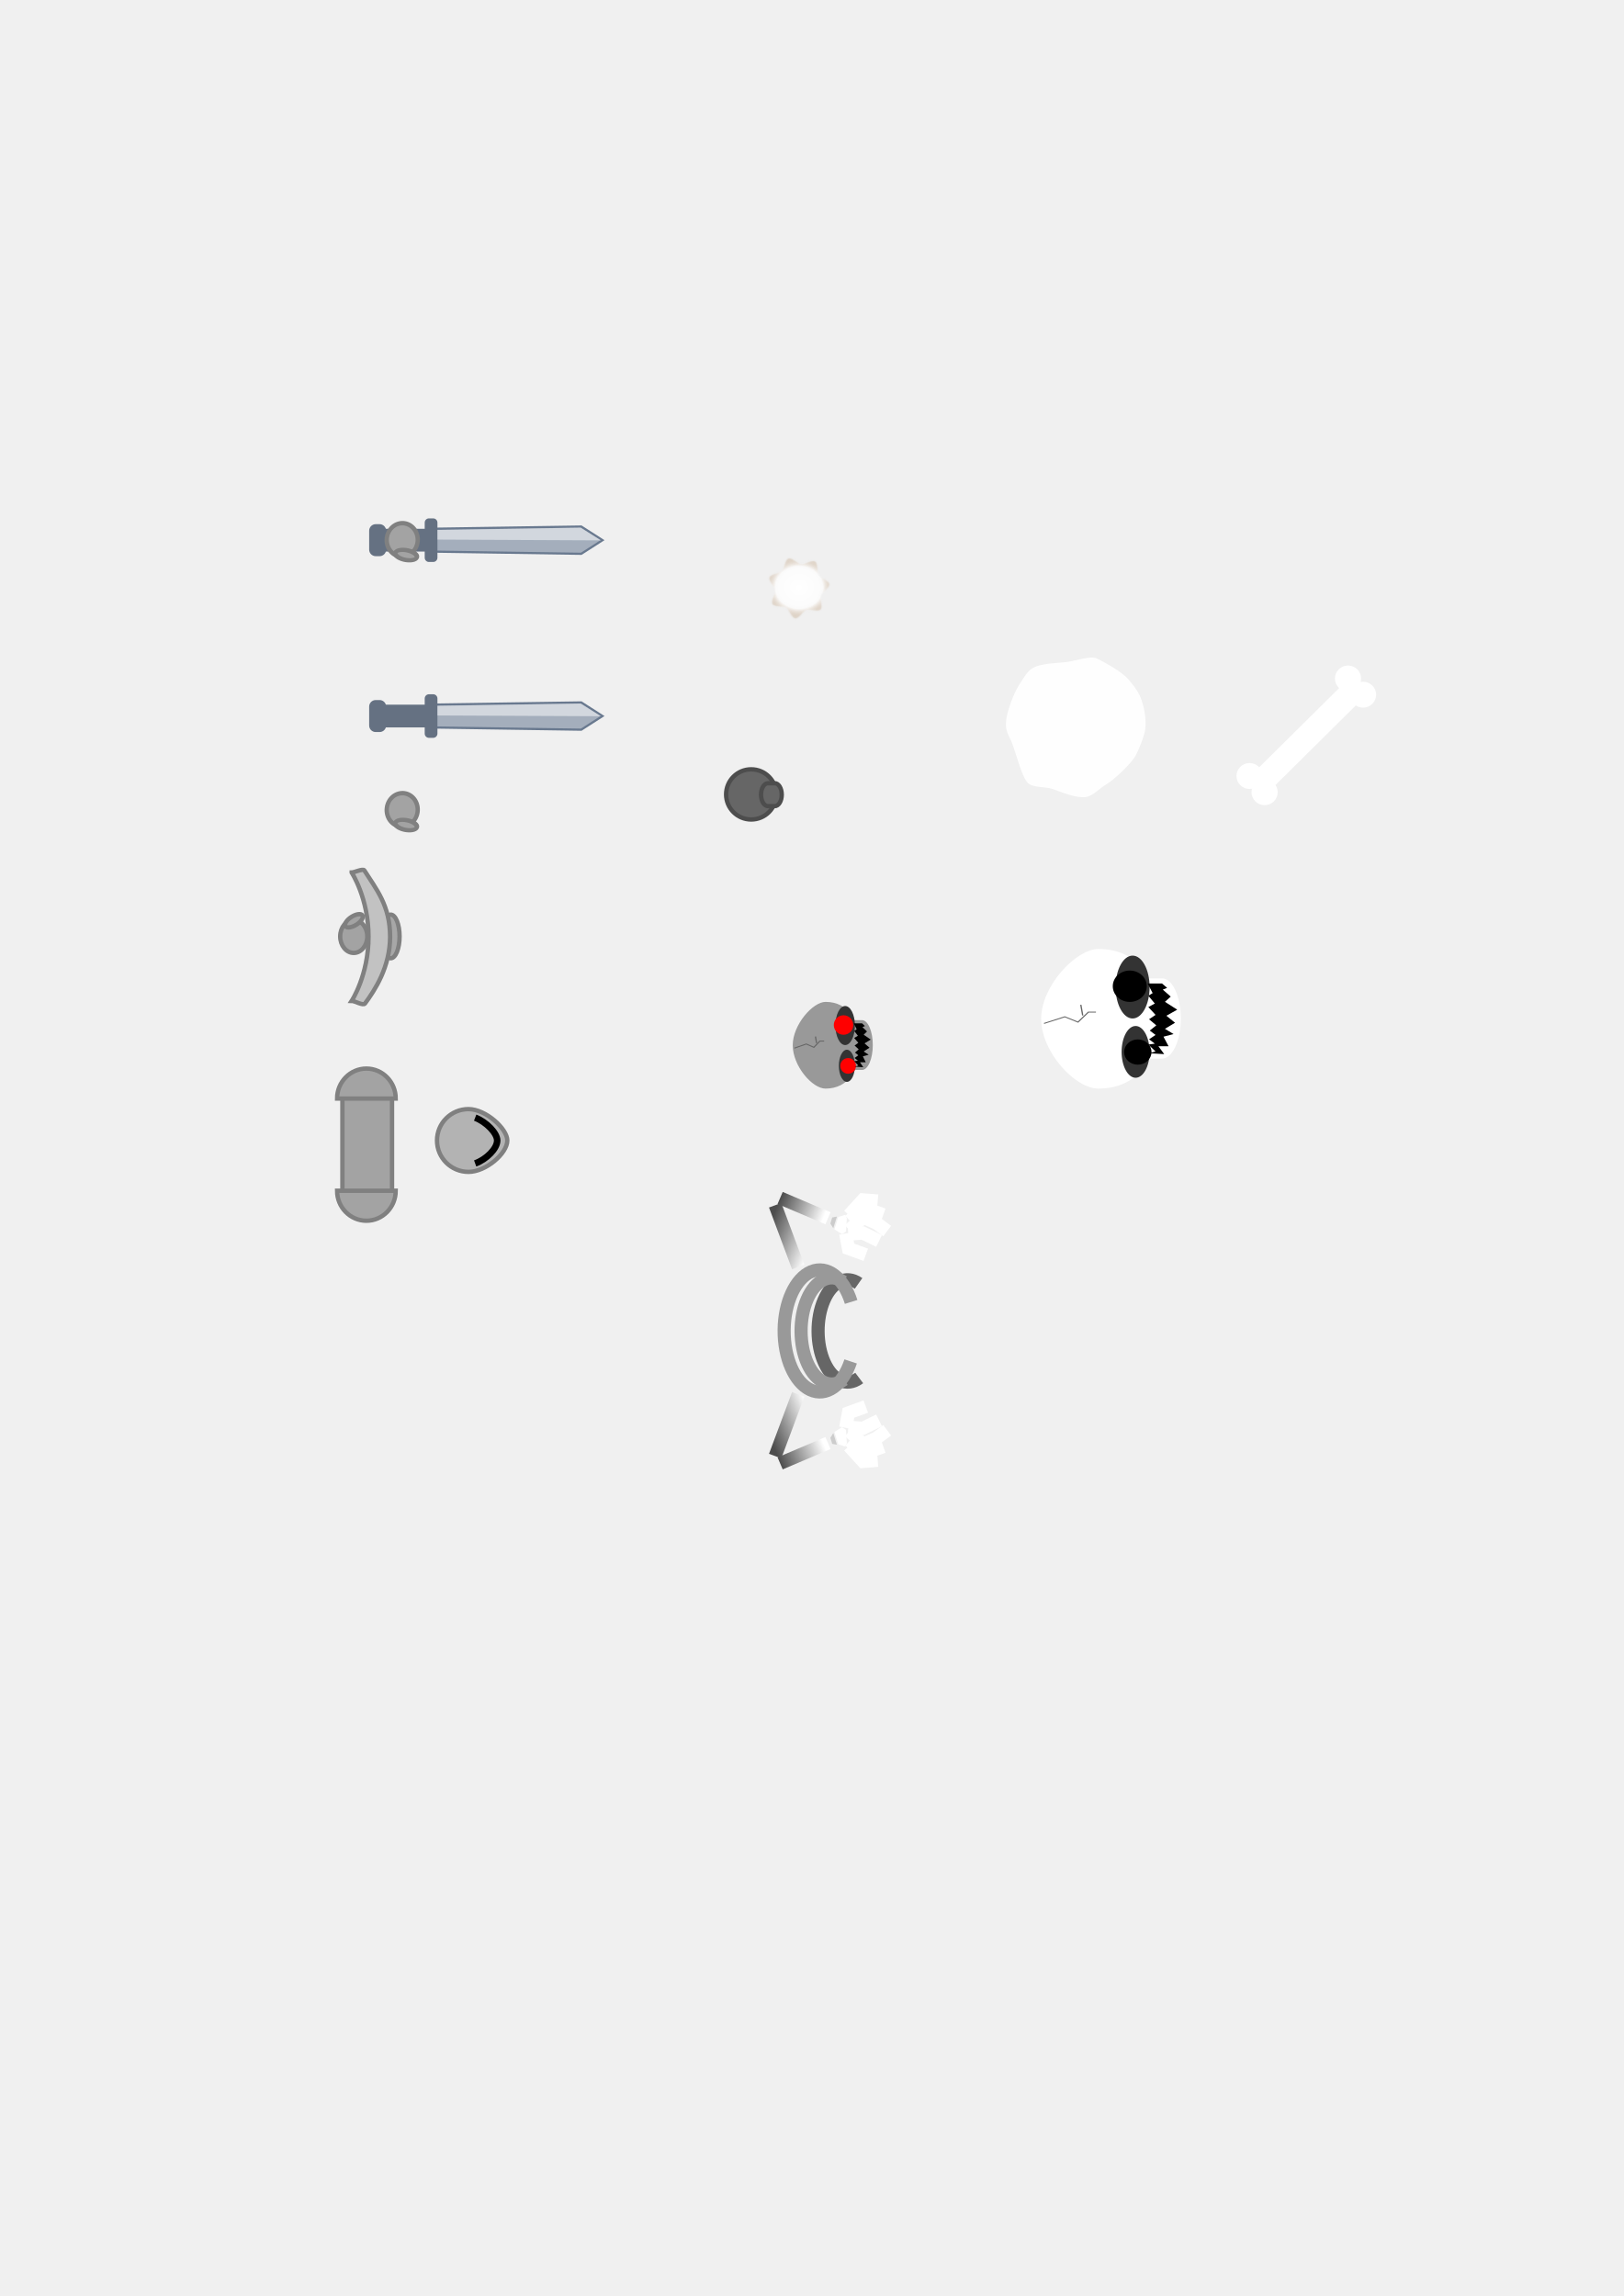
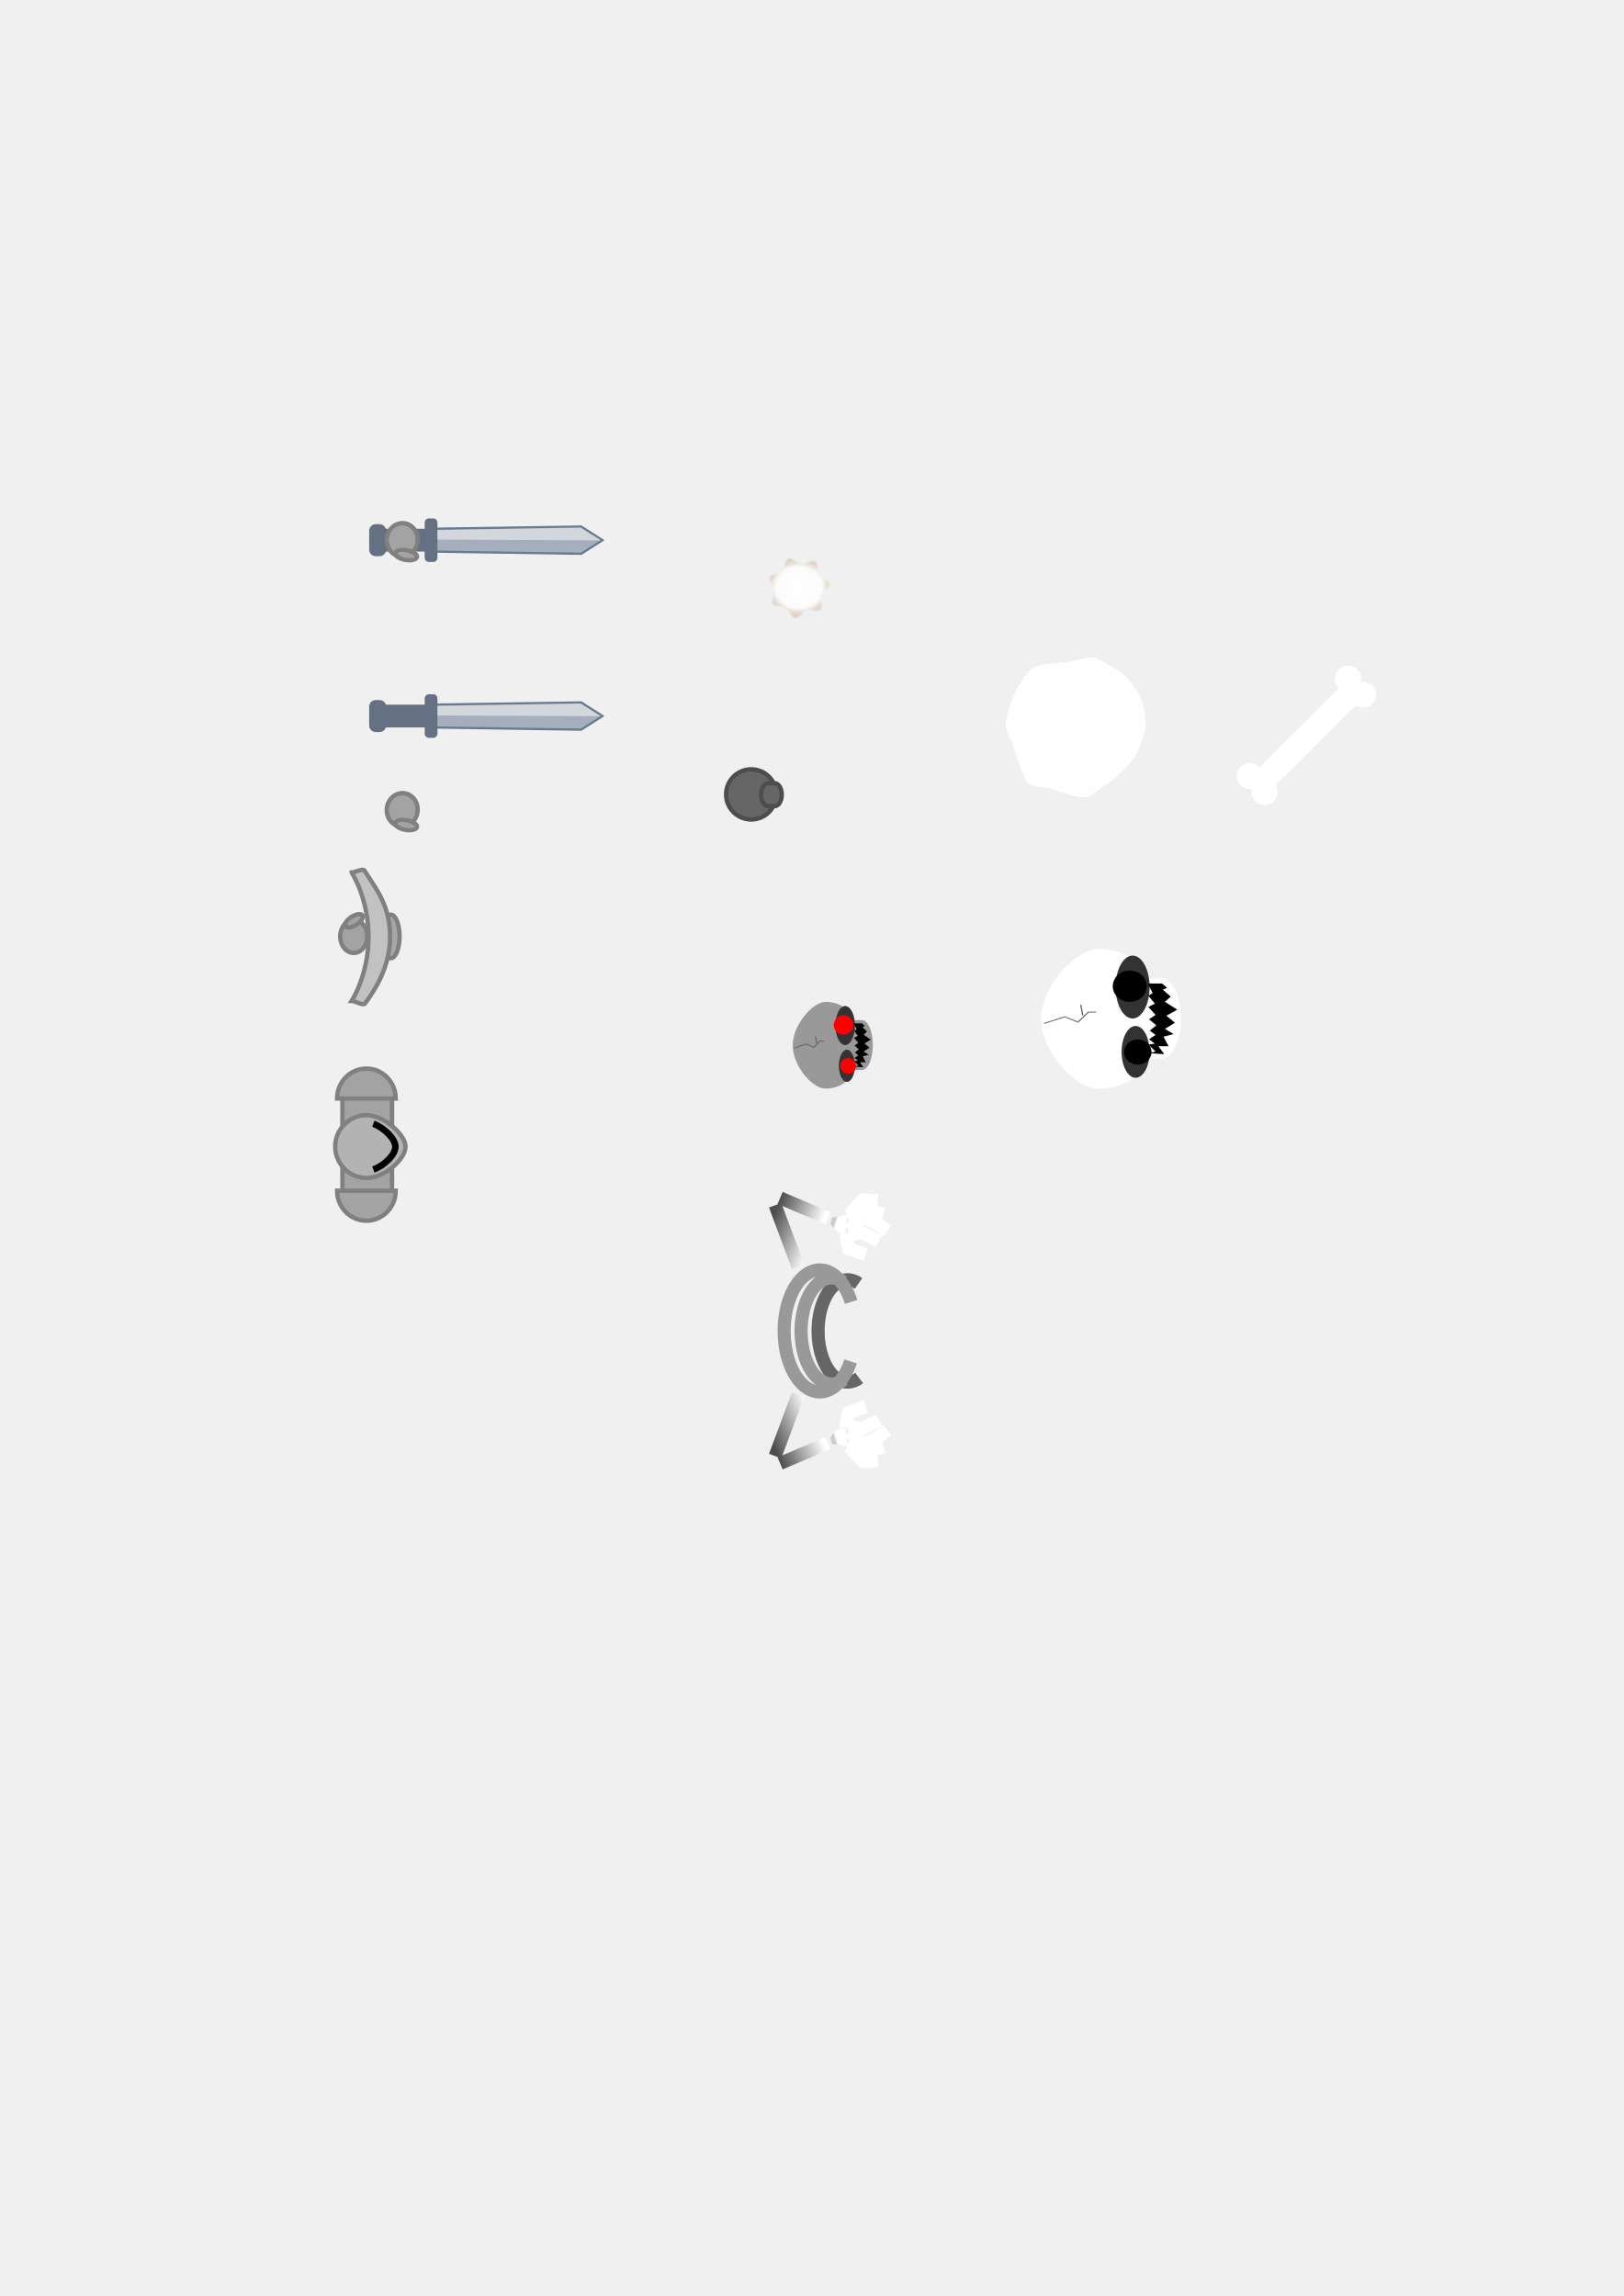
<svg xmlns="http://www.w3.org/2000/svg" xmlns:xlink="http://www.w3.org/1999/xlink" width="210mm" height="297mm" viewBox="0 0 744.094 1052.362" id="svg2" version="1.1">
  <defs id="defs4">
    <linearGradient id="linearGradient4553">
      <stop id="stop4555" offset="0" style="stop-color:#ffffff;stop-opacity:1" />
      <stop id="stop4557" offset="1" style="stop-color:#4d4d4d;stop-opacity:1" />
    </linearGradient>
    <linearGradient id="linearGradient4543">
      <stop style="stop-color:#ffffff;stop-opacity:1" offset="0" id="stop4545" />
      <stop style="stop-color:#4d4d4d;stop-opacity:1" offset="1" id="stop4547" />
    </linearGradient>
    <linearGradient id="linearGradient4383">
      <stop style="stop-color:#ffffff;stop-opacity:1" offset="0" id="stop4385" />
      <stop id="stop4393" offset="0.586" style="stop-color:#ffffff;stop-opacity:0.737" />
      <stop style="stop-color:#804200;stop-opacity:0" offset="1" id="stop4387" />
    </linearGradient>
    <filter style="color-interpolation-filters:sRGB" id="filter4379" x="-0.044" width="1.089" y="-0.044" height="1.089">
      <feGaussianBlur stdDeviation="0.508" id="feGaussianBlur4381" />
    </filter>
    <radialGradient xlink:href="#linearGradient4383" id="radialGradient4391" cx="366.275" cy="269.233" fx="366.275" fy="269.233" r="14.96" gradientUnits="userSpaceOnUse" gradientTransform="matrix(1.240771,0.00534199,-0.00476321,1.106341,-86.98799,-30.57873)" />
    <linearGradient xlink:href="#linearGradient4543" id="linearGradient4618" gradientUnits="userSpaceOnUse" x1="348.78" y1="541.301" x2="343.831" y2="529.103" />
    <linearGradient xlink:href="#linearGradient4553" id="linearGradient4620" gradientUnits="userSpaceOnUse" x1="348.78" y1="541.301" x2="343.831" y2="529.103" />
  </defs>
  <g id="layer1">
    <g id="g4202" transform="matrix(0,1,-1,0,556.5222,342.7722)">
      <rect y="376.862" x="155.25" height="22.75" width="52.25" id="rect4164" style="color:#000000;clip-rule:nonzero;display:inline;overflow:visible;visibility:visible;opacity:1;isolation:auto;mix-blend-mode:normal;color-interpolation:sRGB;color-interpolation-filters:linearRGB;solid-color:#000000;solid-opacity:1;fill:#a3a3a3;fill-opacity:1;fill-rule:evenodd;stroke:#808080;stroke-width:2;stroke-linecap:butt;stroke-linejoin:miter;stroke-miterlimit:4;stroke-dasharray:none;stroke-dashoffset:0;stroke-opacity:1;marker:none;color-rendering:auto;image-rendering:auto;shape-rendering:auto;text-rendering:auto;enable-background:accumulate" />
      <path d="m 203,375.175 a 13.75,13.438 0 0 1 13.75,13.438 13.75,13.438 0 0 1 -13.75,13.438 l 0,-13.438 z" id="path4146" style="color:#000000;clip-rule:nonzero;display:inline;overflow:visible;visibility:visible;opacity:1;isolation:auto;mix-blend-mode:normal;color-interpolation:sRGB;color-interpolation-filters:linearRGB;solid-color:#000000;solid-opacity:1;fill:#a3a3a3;fill-opacity:1;fill-rule:evenodd;stroke:#808080;stroke-width:2;stroke-linecap:butt;stroke-linejoin:miter;stroke-miterlimit:4;stroke-dasharray:none;stroke-dashoffset:0;stroke-opacity:1;marker:none;color-rendering:auto;image-rendering:auto;shape-rendering:auto;text-rendering:auto;enable-background:accumulate" />
      <path transform="scale(-1,1)" style="color:#000000;clip-rule:nonzero;display:inline;overflow:visible;visibility:visible;opacity:1;isolation:auto;mix-blend-mode:normal;color-interpolation:sRGB;color-interpolation-filters:linearRGB;solid-color:#000000;solid-opacity:1;fill:#a3a3a3;fill-opacity:1;fill-rule:evenodd;stroke:#808080;stroke-width:2;stroke-linecap:butt;stroke-linejoin:miter;stroke-miterlimit:4;stroke-dasharray:none;stroke-dashoffset:0;stroke-opacity:1;marker:none;color-rendering:auto;image-rendering:auto;shape-rendering:auto;text-rendering:auto;enable-background:accumulate" id="path4180" d="m -160.75,375.175 a 13.75,13.438 0 0 1 13.75,13.438 13.75,13.438 0 0 1 -13.75,13.438 l 0,-13.438 z" />
    </g>
    <g id="g4298" transform="matrix(0,1,-1,0,507.9783,302.9631)">
      <ellipse ry="4.062" rx="10" cy="328.925" cx="126.25" id="path4209" style="color:#000000;clip-rule:nonzero;display:inline;overflow:visible;visibility:visible;opacity:1;isolation:auto;mix-blend-mode:normal;color-interpolation:sRGB;color-interpolation-filters:linearRGB;solid-color:#000000;solid-opacity:1;fill:#a7a7a7;fill-opacity:1;fill-rule:evenodd;stroke:#808080;stroke-width:2;stroke-linecap:butt;stroke-linejoin:miter;stroke-miterlimit:4;stroke-dasharray:none;stroke-dashoffset:0;stroke-opacity:1;marker:none;color-rendering:auto;image-rendering:auto;shape-rendering:auto;text-rendering:auto;enable-background:accumulate" />
      <g transform="translate(-17,-12)" id="g4196">
        <path style="color:#000000;clip-rule:nonzero;display:inline;overflow:visible;visibility:visible;opacity:1;isolation:auto;mix-blend-mode:normal;color-interpolation:sRGB;color-interpolation-filters:linearRGB;solid-color:#000000;solid-opacity:1;fill:#c2c2c2;fill-opacity:1;fill-rule:evenodd;stroke:#808080;stroke-width:2;stroke-linecap:butt;stroke-linejoin:miter;stroke-miterlimit:4;stroke-dasharray:none;stroke-dashoffset:0;stroke-opacity:1;marker:none;color-rendering:auto;image-rendering:auto;shape-rendering:auto;text-rendering:auto;enable-background:accumulate" d="m 113.958,358.819 c 0,-1.13 -1.934,-5.208 -0.982,-5.806 8.585,-5.396 16.041,-11.806 30.4,-11.806 13.887,0 24.526,7.011 30.615,11.509 1.14,0.842 -1.197,4.691 -1.197,6.103 0,0 -11.726,-7.725 -29.417,-7.725 -17.691,0 -29.417,7.725 -29.417,7.725 z" id="path4185" />
        <g id="g4192" transform="matrix(0.8073204,0,0,0.8005689,28.29451,68.17913)">
          <ellipse ry="7.75" rx="9.375" cy="361.862" cx="142.375" id="path4188" style="color:#000000;clip-rule:nonzero;display:inline;overflow:visible;visibility:visible;opacity:1;isolation:auto;mix-blend-mode:normal;color-interpolation:sRGB;color-interpolation-filters:linearRGB;solid-color:#000000;solid-opacity:1;fill:#a3a3a3;fill-opacity:1;fill-rule:evenodd;stroke:#808080;stroke-width:2.488;stroke-linecap:butt;stroke-linejoin:miter;stroke-miterlimit:4;stroke-dasharray:none;stroke-dashoffset:0;stroke-opacity:1;marker:none;color-rendering:auto;image-rendering:auto;shape-rendering:auto;text-rendering:auto;enable-background:accumulate" />
          <ellipse transform="matrix(0.5284908,0.8489391,-0.8489391,0.5284908,0,0)" style="color:#000000;clip-rule:nonzero;display:inline;overflow:visible;visibility:visible;opacity:1;isolation:auto;mix-blend-mode:normal;color-interpolation:sRGB;color-interpolation-filters:linearRGB;solid-color:#000000;solid-opacity:1;fill:#a3a3a3;fill-opacity:1;fill-rule:evenodd;stroke:#808080;stroke-width:2.488;stroke-linecap:butt;stroke-linejoin:miter;stroke-miterlimit:4;stroke-dasharray:none;stroke-dashoffset:0;stroke-opacity:1;marker:none;color-rendering:auto;image-rendering:auto;shape-rendering:auto;text-rendering:auto;enable-background:accumulate" id="ellipse4190" cx="377.646" cy="77.841" rx="5.75" ry="2.625" />
        </g>
        <g id="g4192-7" transform="matrix(-0.796509,-0.1526035,-0.1305786,0.9153533,406.3111,62.36331)" />
      </g>
    </g>
    <g id="g4256" transform="translate(13.61181,-0.7071068)">
      <path id="rect4182" d="m 185.5,323.654 67.25,-1 9.75,6.25 -9.75,6.25 -67.25,-1 z" style="color:#000000;clip-rule:nonzero;display:inline;overflow:visible;visibility:visible;opacity:1;isolation:auto;mix-blend-mode:normal;color-interpolation:sRGB;color-interpolation-filters:linearRGB;solid-color:#000000;solid-opacity:1;fill:#a4aebc;fill-opacity:1;fill-rule:evenodd;stroke:#69798f;stroke-width:1px;stroke-linecap:butt;stroke-linejoin:miter;stroke-miterlimit:4;stroke-dasharray:none;stroke-dashoffset:0;stroke-opacity:1;color-rendering:auto;image-rendering:auto;shape-rendering:auto;text-rendering:auto;enable-background:accumulate" />
      <rect ry="1.945" rx="1.945" y="318.916" x="181.019" height="19.976" width="5.834" id="rect4250" style="color:#000000;clip-rule:nonzero;display:inline;overflow:visible;visibility:visible;opacity:1;isolation:auto;mix-blend-mode:normal;color-interpolation:sRGB;color-interpolation-filters:linearRGB;solid-color:#000000;solid-opacity:1;fill:#657182;fill-opacity:1;fill-rule:evenodd;stroke:none;stroke-width:1px;stroke-linecap:butt;stroke-linejoin:miter;stroke-miterlimit:4;stroke-dasharray:none;stroke-dashoffset:0;stroke-opacity:1;color-rendering:auto;image-rendering:auto;shape-rendering:auto;text-rendering:auto;enable-background:accumulate" />
      <rect y="323.689" x="162.281" height="10.43" width="22.451" id="rect4252" style="color:#000000;clip-rule:nonzero;display:inline;overflow:visible;visibility:visible;opacity:1;isolation:auto;mix-blend-mode:normal;color-interpolation:sRGB;color-interpolation-filters:linearRGB;solid-color:#000000;solid-opacity:1;fill:#657182;fill-opacity:1;fill-rule:evenodd;stroke:none;stroke-width:1px;stroke-linecap:butt;stroke-linejoin:miter;stroke-miterlimit:4;stroke-dasharray:none;stroke-dashoffset:0;stroke-opacity:1;color-rendering:auto;image-rendering:auto;shape-rendering:auto;text-rendering:auto;enable-background:accumulate" />
      <rect ry="3.005" rx="3.005" style="color:#000000;clip-rule:nonzero;display:inline;overflow:visible;visibility:visible;opacity:1;isolation:auto;mix-blend-mode:normal;color-interpolation:sRGB;color-interpolation-filters:linearRGB;solid-color:#000000;solid-opacity:1;fill:#657182;fill-opacity:1;fill-rule:evenodd;stroke:none;stroke-width:1px;stroke-linecap:butt;stroke-linejoin:miter;stroke-miterlimit:4;stroke-dasharray:none;stroke-dashoffset:0;stroke-opacity:1;color-rendering:auto;image-rendering:auto;shape-rendering:auto;text-rendering:auto;enable-background:accumulate" id="rect4254" width="7.778" height="14.672" x="155.563" y="321.567" />
      <path style="opacity:0.5;fill:#ffffff;fill-rule:evenodd;stroke:none;stroke-width:1px;stroke-linecap:butt;stroke-linejoin:miter;stroke-opacity:1" d="m 186.853,328.638 74.953,0.354 -9.369,-5.834 -65.584,1.061 z" id="path4262" />
    </g>
    <g id="g4307" transform="matrix(0.4115256,0.9113982,-0.9113982,0.4115256,418.1283,14.67301)">
      <ellipse ry="7.166" rx="7.603" cy="310.692" cx="-277.551" id="path4188-5" style="color:#000000;clip-rule:nonzero;display:inline;overflow:visible;visibility:visible;opacity:1;isolation:auto;mix-blend-mode:normal;color-interpolation:sRGB;color-interpolation-filters:linearRGB;solid-color:#000000;solid-opacity:1;fill:#a3a3a3;fill-opacity:1;fill-rule:evenodd;stroke:#808080;stroke-width:2.001;stroke-linecap:butt;stroke-linejoin:miter;stroke-miterlimit:4;stroke-dasharray:none;stroke-dashoffset:0;stroke-opacity:1;marker:none;color-rendering:auto;image-rendering:auto;shape-rendering:auto;text-rendering:auto;enable-background:accumulate" transform="matrix(-0.9821368,-0.188168,-0.1412241,0.9899777,0,0)" />
      <ellipse transform="matrix(-0.6069006,0.7947777,0.7035471,0.7106486,0,0)" style="color:#000000;clip-rule:nonzero;display:inline;overflow:visible;visibility:visible;opacity:1;isolation:auto;mix-blend-mode:normal;color-interpolation:sRGB;color-interpolation-filters:linearRGB;solid-color:#000000;solid-opacity:1;fill:#a3a3a3;fill-opacity:1;fill-rule:evenodd;stroke:#808080;stroke-width:2.01;stroke-linecap:butt;stroke-linejoin:miter;stroke-miterlimit:4;stroke-dasharray:none;stroke-dashoffset:0;stroke-opacity:1;marker:none;color-rendering:auto;image-rendering:auto;shape-rendering:auto;text-rendering:auto;enable-background:accumulate" id="ellipse4190-3" cx="87.273" cy="410.444" rx="5.038" ry="2.265" />
    </g>
    <g id="g4329" transform="matrix(0,1,-1,0,709.6122,18.61221)">
      <circle r="11.5" cy="365.362" cx="345.5" id="path4311" style="color:#000000;clip-rule:nonzero;display:inline;overflow:visible;visibility:visible;opacity:1;isolation:auto;mix-blend-mode:normal;color-interpolation:sRGB;color-interpolation-filters:linearRGB;solid-color:#000000;solid-opacity:1;fill:#666666;fill-opacity:1;fill-rule:evenodd;stroke:#4d4d4d;stroke-width:2;stroke-linecap:butt;stroke-linejoin:miter;stroke-miterlimit:4;stroke-dasharray:none;stroke-dashoffset:0;stroke-opacity:1;marker:none;color-rendering:auto;image-rendering:auto;shape-rendering:auto;text-rendering:auto;enable-background:accumulate" />
      <rect ry="3.195" rx="5.25" y="351.362" x="340.375" height="9.5" width="10.5" id="rect4313" style="color:#000000;clip-rule:nonzero;display:inline;overflow:visible;visibility:visible;opacity:1;isolation:auto;mix-blend-mode:normal;color-interpolation:sRGB;color-interpolation-filters:linearRGB;solid-color:#000000;solid-opacity:1;fill:#666666;fill-opacity:1;fill-rule:evenodd;stroke:#4d4d4d;stroke-width:2;stroke-linecap:butt;stroke-linejoin:miter;stroke-miterlimit:4;stroke-dasharray:none;stroke-dashoffset:0;stroke-opacity:1;marker:none;color-rendering:auto;image-rendering:auto;shape-rendering:auto;text-rendering:auto;enable-background:accumulate" />
    </g>
    <path style="color:#000000;clip-rule:nonzero;display:inline;overflow:visible;visibility:visible;opacity:1;isolation:auto;mix-blend-mode:normal;color-interpolation:sRGB;color-interpolation-filters:linearRGB;solid-color:#000000;solid-opacity:1;fill:url(#radialGradient4391);fill-opacity:1;fill-rule:evenodd;stroke:none;stroke-width:2;stroke-linecap:butt;stroke-linejoin:miter;stroke-miterlimit:4;stroke-dasharray:none;stroke-dashoffset:0;stroke-opacity:1;marker:none;color-rendering:auto;image-rendering:auto;shape-rendering:auto;text-rendering:auto;enable-background:accumulate;filter:url(#filter4379)" id="path4333" d="m 376,279.362 c -1.198,1.198 -4.828,-0.348 -6.427,0.212 -1.599,0.559 -3.473,4.031 -5.157,3.842 -1.683,-0.19 -2.738,-3.992 -4.172,-4.893 -1.434,-0.901 -5.317,-0.202 -6.219,-1.636 -0.901,-1.434 1.413,-4.629 1.224,-6.313 -0.19,-1.683 -3.157,-4.283 -2.598,-5.882 0.559,-1.599 4.501,-1.781 5.699,-2.979 1.198,-1.198 1.38,-5.139 2.979,-5.699 1.599,-0.559 4.199,2.408 5.882,2.598 1.683,0.19 4.878,-2.125 6.313,-1.224 1.434,0.901 0.735,4.784 1.636,6.219 0.901,1.434 4.703,2.489 4.893,4.173 0.19,1.683 -3.282,3.558 -3.842,5.157 -0.559,1.599 0.986,5.229 -0.212,6.427 z" />
    <g id="g4399">
      <use height="100%" width="100%" transform="translate(0,-80.61017)" id="use4397" xlink:href="#g4256" y="0" x="0" />
      <use height="100%" width="100%" transform="translate(0,-123.7437)" id="use4395" xlink:href="#g4307" y="0" x="0" />
    </g>
    <path style="color:#000000;clip-rule:nonzero;display:inline;overflow:visible;visibility:visible;opacity:0.93;isolation:auto;mix-blend-mode:normal;color-interpolation:sRGB;color-interpolation-filters:linearRGB;solid-color:#000000;solid-opacity:1;fill:#ffffff;fill-opacity:1;fill-rule:evenodd;stroke:none;stroke-width:2;stroke-linecap:butt;stroke-linejoin:miter;stroke-miterlimit:4;stroke-dasharray:none;stroke-dashoffset:0;stroke-opacity:1;marker:none;color-rendering:auto;image-rendering:auto;shape-rendering:auto;text-rendering:auto;enable-background:accumulate" id="path4403" d="m 861.894,595.345 c 3.977,1.948 9.622,5.134 12.823,8.017 2.13,1.919 5.543,6.375 6.683,9.192 1.713,4.232 2.678,9.83 2.166,14.189 -0.341,2.901 -2.749,8.932 -4.186,11.591 -2.159,3.996 -9.804,11.077 -13.657,13.32 -2.564,1.493 -5.735,5.007 -8.696,5.375 -4.449,0.553 -10.918,-2.161 -14.985,-3.63 -2.707,-0.978 -8.627,-0.499 -10.785,-2.499 -3.243,-3.004 -5.861,-15.591 -7.98,-19.631 -1.41,-2.688 -2.112,-4.552 -1.95,-7.554 0.244,-4.51 3.587,-13.251 6.021,-16.825 1.619,-2.379 3.174,-5.528 5.71,-7.118 3.811,-2.39 11.482,-2.291 15.854,-2.883 2.91,-0.394 10.336,-2.842 12.982,-1.545 z" transform="matrix(1.02565,0,0,1.030049,-381.3827,-311.4495)" />
-     <g transform="matrix(0,1,-1,0,601.7326,341.1947)" id="g4405">
+     <g transform="matrix(0,1,-1,0,555.0804,343.9799)" id="g4405">
      <path style="color:#000000;clip-rule:nonzero;display:inline;overflow:visible;visibility:visible;opacity:1;isolation:auto;mix-blend-mode:normal;color-interpolation:sRGB;color-interpolation-filters:linearRGB;solid-color:#000000;solid-opacity:1;fill:#b3b3b3;fill-opacity:1;fill-rule:evenodd;stroke:#808080;stroke-width:2;stroke-linecap:butt;stroke-linejoin:miter;stroke-miterlimit:4;stroke-dasharray:none;stroke-dashoffset:0;stroke-opacity:1;marker:none;color-rendering:auto;image-rendering:auto;shape-rendering:auto;text-rendering:auto;enable-background:accumulate" d="m 195.933,387.046 c 0,7.967 -6.442,14.425 -14.388,14.425 -7.947,0 -14.388,-6.458 -14.388,-14.425 0,-7.967 9.044,-17.801 14.388,-17.801 5.957,0 14.388,9.835 14.388,17.801 z" id="path4136" />
      <path style="color:#000000;clip-rule:nonzero;display:inline;overflow:visible;visibility:visible;opacity:1;isolation:auto;mix-blend-mode:normal;color-interpolation:sRGB;color-interpolation-filters:linearRGB;solid-color:#000000;solid-opacity:1;fill:#b3b3b3;fill-opacity:1;fill-rule:evenodd;stroke:#000000;stroke-width:3;stroke-linecap:butt;stroke-linejoin:miter;stroke-miterlimit:4;stroke-dasharray:none;stroke-dashoffset:0;stroke-opacity:1;marker:none;color-rendering:auto;image-rendering:auto;shape-rendering:auto;text-rendering:auto;enable-background:accumulate" d="m 192.063,383.977 c -1.87,-5.173 -6.785,-10.092 -10.519,-10.092 -3.35,0 -8.491,4.919 -10.469,10.092" id="path4139" />
    </g>
    <g id="g4590" transform="matrix(0,-1.646158,1.654085,0,-517.5048,1236.804)">
      <g id="g4559" style="stroke-width:3.636">
        <path style="fill:none;fill-rule:evenodd;stroke:#ffffff;stroke-width:3.636;stroke-linecap:butt;stroke-linejoin:miter;stroke-opacity:1" d="m 355.843,556.411 -2.203,-4.493 0.348,-4.014" id="path4515" />
        <path id="path4517" d="m 353.093,558.661 -2.188,-2.942 -1.641,-3.675 3.536,-3.889" style="fill:none;fill-rule:evenodd;stroke:#ffffff;stroke-width:3.636;stroke-linecap:butt;stroke-linejoin:miter;stroke-opacity:1" />
        <path style="fill:none;fill-rule:evenodd;stroke:#ffffff;stroke-width:3.636;stroke-linecap:butt;stroke-linejoin:miter;stroke-opacity:1" d="m 348.53,557.598 -1.891,-5.43 3.536,-3.889" id="path4519" />
        <path id="path4521" d="m 344.718,556.036 -0.328,-4.055 4.286,-3.889" style="fill:none;fill-rule:evenodd;stroke:#ffffff;stroke-width:3.636;stroke-linecap:butt;stroke-linejoin:miter;stroke-opacity:1" />
        <path id="path4523" d="m 359.693,552.73 -1.745,-4.791 -4.178,-0.776" style="fill:none;fill-rule:evenodd;stroke:#ffffff;stroke-width:3.636;stroke-linecap:butt;stroke-linejoin:miter;stroke-opacity:1" />
        <path style="fill:#ffffff;fill-opacity:1;fill-rule:evenodd;stroke:none;stroke-width:3.636;stroke-linecap:butt;stroke-linejoin:miter;stroke-opacity:1" d="m 348.562,547.05 0.625,-1.938 3.438,-1.062 1.312,2.062 -0.688,1.125 -3.75,0.25 z" id="path4525" />
        <path style="fill:#cccccc;fill-rule:evenodd;stroke:none;stroke-width:3.636;stroke-linecap:butt;stroke-linejoin:miter;stroke-opacity:1" d="m 349.062,544.737 0.25,-1.312 1.688,-0.5 1.312,0.812 z" id="path4527" />
        <path style="fill:none;fill-opacity:1;fill-rule:evenodd;stroke:url(#linearGradient4618);stroke-width:3.636;stroke-linecap:butt;stroke-linejoin:miter;stroke-opacity:1" d="m 349.538,542.26 -5.661,-13.256" id="path4529" />
        <path style="fill:none;fill-opacity:1;fill-rule:evenodd;stroke:url(#linearGradient4620);stroke-width:3.636;stroke-linecap:butt;stroke-linejoin:miter;stroke-opacity:1" d="m 345.901,527.624 17.196,6.39" id="path4531" />
      </g>
      <path d="m 367.647,550.913 a 14.265,8.167 0 0 1 4.278,-9.645 14.265,8.167 0 0 1 17.38,-0.118 14.265,8.167 0 0 1 4.678,9.584" id="path4586" style="color:#000000;clip-rule:nonzero;display:inline;overflow:visible;visibility:visible;opacity:1;isolation:auto;mix-blend-mode:normal;color-interpolation:sRGB;color-interpolation-filters:linearRGB;solid-color:#000000;solid-opacity:1;fill:none;fill-opacity:1;fill-rule:evenodd;stroke:#666666;stroke-width:3.636;stroke-linecap:butt;stroke-linejoin:miter;stroke-miterlimit:4;stroke-dasharray:none;stroke-dashoffset:0;stroke-opacity:1;marker:none;color-rendering:auto;image-rendering:auto;shape-rendering:auto;text-rendering:auto;enable-background:accumulate" />
      <path style="color:#000000;clip-rule:nonzero;display:inline;overflow:visible;visibility:visible;opacity:1;isolation:auto;mix-blend-mode:normal;color-interpolation:sRGB;color-interpolation-filters:linearRGB;solid-color:#000000;solid-opacity:1;fill:none;fill-opacity:1;fill-rule:evenodd;stroke:#999999;stroke-width:3.636;stroke-linecap:butt;stroke-linejoin:miter;stroke-miterlimit:4;stroke-dasharray:none;stroke-dashoffset:0;stroke-opacity:1;marker:none;color-rendering:auto;image-rendering:auto;shape-rendering:auto;text-rendering:auto;enable-background:accumulate" id="path4584" d="m 367.19,546.636 a 14.762,8.478 0 0 1 4.427,-10.012 14.762,8.478 0 0 1 17.986,-0.123 14.762,8.478 0 0 1 4.841,9.949" />
      <path d="m 372.259,548.542 a 17,9.875 0 0 1 -7.9,-11.174 17,9.875 0 0 1 16.627,-7.255 17,9.875 0 0 1 16.274,7.52 17,9.875 0 0 1 -8.43,11.043" id="path4582" style="color:#000000;clip-rule:nonzero;display:inline;overflow:visible;visibility:visible;opacity:1;isolation:auto;mix-blend-mode:normal;color-interpolation:sRGB;color-interpolation-filters:linearRGB;solid-color:#000000;solid-opacity:1;fill:none;fill-opacity:1;fill-rule:evenodd;stroke:#999999;stroke-width:3.636;stroke-linecap:butt;stroke-linejoin:miter;stroke-miterlimit:4;stroke-dasharray:none;stroke-dashoffset:0;stroke-opacity:1;marker:none;color-rendering:auto;image-rendering:auto;shape-rendering:auto;text-rendering:auto;enable-background:accumulate" />
      <use height="100%" width="100%" transform="matrix(-1,0,0,1,761.6526,0)" id="use4588" xlink:href="#g4559" y="0" x="0" style="stroke-width:3.636" />
    </g>
    <g id="g4570" transform="matrix(0,-1.403537,1.403859,0,-379.5464,1007.725)">
      <g transform="matrix(0.7642977,0,0,1,89.54167,1.625)" id="g4507">
        <path id="path4451" d="m -527.512,375.65 c 0,8.787 -6.579,18.527 -10.708,18.527 -7.503,0 -11.211,-8.295 -11.211,-18.527 0,-10.232 3.708,-18.527 11.211,-18.527 4.378,0 10.708,9.74 10.708,18.527 z" style="color:#000000;clip-rule:nonzero;display:inline;overflow:visible;visibility:visible;opacity:1;isolation:auto;mix-blend-mode:normal;color-interpolation:sRGB;color-interpolation-filters:linearRGB;solid-color:#000000;solid-opacity:1;fill:#999999;fill-opacity:1;fill-rule:evenodd;stroke:none;stroke-width:2;stroke-linecap:butt;stroke-linejoin:miter;stroke-miterlimit:4;stroke-dasharray:none;stroke-dashoffset:0;stroke-opacity:1;marker:none;color-rendering:auto;image-rendering:auto;shape-rendering:auto;text-rendering:auto;enable-background:accumulate" transform="matrix(0,-1,1,0,0,0)" />
        <path style="fill:none;fill-rule:evenodd;stroke:#666666;stroke-width:0.407;stroke-linecap:butt;stroke-linejoin:miter;stroke-opacity:1" d="m 374.413,528.043 1.768,3.889 -1.414,2.475 2.652,1.945 0,1.414" id="path4489" />
        <path style="color:#000000;clip-rule:nonzero;display:inline;overflow:visible;visibility:visible;opacity:1;isolation:auto;mix-blend-mode:normal;color-interpolation:sRGB;color-interpolation-filters:linearRGB;solid-color:#000000;solid-opacity:1;fill:none;fill-opacity:1;fill-rule:evenodd;stroke:#666666;stroke-width:0.407;stroke-linecap:butt;stroke-linejoin:miter;stroke-miterlimit:4;stroke-dasharray:none;stroke-dashoffset:0;stroke-opacity:1;color-rendering:auto;image-rendering:auto;shape-rendering:auto;text-rendering:auto;enable-background:accumulate" d="m 376.534,535.29 2.828,-0.354" id="path4491" />
      </g>
      <rect transform="matrix(0,-1,1,0,0,0)" ry="8.132" rx="3.513" y="368.579" x="-555.271" height="16.263" width="9.728" id="rect4457" style="color:#000000;clip-rule:nonzero;display:inline;overflow:visible;visibility:visible;opacity:1;isolation:auto;mix-blend-mode:normal;color-interpolation:sRGB;color-interpolation-filters:linearRGB;solid-color:#000000;solid-opacity:1;fill:#999999;fill-opacity:1;fill-rule:evenodd;stroke:none;stroke-width:2;stroke-linecap:butt;stroke-linejoin:miter;stroke-miterlimit:4;stroke-dasharray:none;stroke-dashoffset:0;stroke-opacity:1;marker:none;color-rendering:auto;image-rendering:auto;shape-rendering:auto;text-rendering:auto;enable-background:accumulate" />
      <ellipse transform="matrix(0,-1,1,0,0,0)" style="color:#000000;clip-rule:nonzero;display:inline;overflow:visible;visibility:visible;opacity:1;isolation:auto;mix-blend-mode:normal;color-interpolation:sRGB;color-interpolation-filters:linearRGB;solid-color:#000000;solid-opacity:1;fill:#333333;fill-opacity:1;fill-rule:evenodd;stroke:none;stroke-width:2;stroke-linecap:butt;stroke-linejoin:miter;stroke-miterlimit:4;stroke-dasharray:none;stroke-dashoffset:0;stroke-opacity:1;marker:none;color-rendering:auto;image-rendering:auto;shape-rendering:auto;text-rendering:auto;enable-background:accumulate" id="ellipse4453" cx="-546.812" cy="369.94" rx="2.62" ry="5.25" />
      <ellipse transform="matrix(0,-1,1,0,0,0)" ry="6.375" rx="3.182" cy="383.086" cx="-546.251" id="ellipse4455" style="color:#000000;clip-rule:nonzero;display:inline;overflow:visible;visibility:visible;opacity:1;isolation:auto;mix-blend-mode:normal;color-interpolation:sRGB;color-interpolation-filters:linearRGB;solid-color:#000000;solid-opacity:1;fill:#333333;fill-opacity:1;fill-rule:evenodd;stroke:none;stroke-width:2;stroke-linecap:butt;stroke-linejoin:miter;stroke-miterlimit:4;stroke-dasharray:none;stroke-dashoffset:0;stroke-opacity:1;marker:none;color-rendering:auto;image-rendering:auto;shape-rendering:auto;text-rendering:auto;enable-background:accumulate" />
      <circle r="2.563" cy="547.223" cx="369.905" id="path4483" style="color:#000000;clip-rule:nonzero;display:inline;overflow:visible;visibility:visible;opacity:1;isolation:auto;mix-blend-mode:normal;color-interpolation:sRGB;color-interpolation-filters:linearRGB;solid-color:#000000;solid-opacity:1;fill:#ff0000;fill-opacity:1;fill-rule:evenodd;stroke:none;stroke-width:2;stroke-linecap:butt;stroke-linejoin:miter;stroke-miterlimit:4;stroke-dasharray:none;stroke-dashoffset:0;stroke-opacity:1;marker:none;color-rendering:auto;image-rendering:auto;shape-rendering:auto;text-rendering:auto;enable-background:accumulate" />
      <circle r="3.182" style="color:#000000;clip-rule:nonzero;display:inline;overflow:visible;visibility:visible;opacity:1;isolation:auto;mix-blend-mode:normal;color-interpolation:sRGB;color-interpolation-filters:linearRGB;solid-color:#000000;solid-opacity:1;fill:#ff0000;fill-opacity:1;fill-rule:evenodd;stroke:none;stroke-width:2;stroke-linecap:butt;stroke-linejoin:miter;stroke-miterlimit:4;stroke-dasharray:none;stroke-dashoffset:0;stroke-opacity:1;marker:none;color-rendering:auto;image-rendering:auto;shape-rendering:auto;text-rendering:auto;enable-background:accumulate" id="circle4485" cx="383.252" cy="545.72" />
      <path id="path4487" d="m 369.662,549.327 -0.177,2.837 1.591,-1.081 0,1.892 1.945,-0.946 0.53,1.892 1.061,-1.621 1.237,1.892 1.414,-1.621 1.237,2.027 1.591,-2.297 1.061,1.081 1.414,-1.486 0.354,0.811 0.884,-0.946 0,-2.702 -1.945,0.946 -0.53,-0.811 -1.591,1.216 -0.707,-1.216 -1.591,1.351 -0.884,-1.216 -1.237,1.351 -1.061,-1.216 -0.884,1.081 -0.884,-1.216 -0.884,1.081 -0.177,-1.216 -1.414,1.351 z" style="fill:#000000;fill-rule:evenodd;stroke:none;stroke-width:1px;stroke-linecap:butt;stroke-linejoin:miter;stroke-opacity:1" />
    </g>
    <g id="g4632" transform="matrix(0.3730738,-0.3696105,0.3730738,0.3696105,172.2157,342.2181)">
      <rect ry="8.132" rx="3.513" y="555.362" x="514" height="21" width="126" id="rect4622" style="color:#000000;clip-rule:nonzero;display:inline;overflow:visible;visibility:visible;opacity:1;isolation:auto;mix-blend-mode:normal;color-interpolation:sRGB;color-interpolation-filters:linearRGB;solid-color:#000000;solid-opacity:1;fill:#ffffff;fill-opacity:1;fill-rule:evenodd;stroke:none;stroke-width:1px;stroke-linecap:butt;stroke-linejoin:miter;stroke-miterlimit:4;stroke-dasharray:none;stroke-dashoffset:0;stroke-opacity:1;color-rendering:auto;image-rendering:auto;shape-rendering:auto;text-rendering:auto;enable-background:accumulate" />
      <circle r="11.366" cy="554.86" cx="639.362" id="path4624" style="color:#000000;clip-rule:nonzero;display:inline;overflow:visible;visibility:visible;opacity:1;isolation:auto;mix-blend-mode:normal;color-interpolation:sRGB;color-interpolation-filters:linearRGB;solid-color:#000000;solid-opacity:1;fill:#ffffff;fill-opacity:1;fill-rule:evenodd;stroke:none;stroke-width:6;stroke-linecap:butt;stroke-linejoin:miter;stroke-miterlimit:4;stroke-dasharray:none;stroke-dashoffset:0;stroke-opacity:1;marker:none;color-rendering:auto;image-rendering:auto;shape-rendering:auto;text-rendering:auto;enable-background:accumulate" />
      <circle style="color:#000000;clip-rule:nonzero;display:inline;overflow:visible;visibility:visible;opacity:1;isolation:auto;mix-blend-mode:normal;color-interpolation:sRGB;color-interpolation-filters:linearRGB;solid-color:#000000;solid-opacity:1;fill:#ffffff;fill-opacity:1;fill-rule:evenodd;stroke:none;stroke-width:6;stroke-linecap:butt;stroke-linejoin:miter;stroke-miterlimit:4;stroke-dasharray:none;stroke-dashoffset:0;stroke-opacity:1;marker:none;color-rendering:auto;image-rendering:auto;shape-rendering:auto;text-rendering:auto;enable-background:accumulate" id="circle4626" cx="638.558" cy="574.149" r="11.366" />
      <circle style="color:#000000;clip-rule:nonzero;display:inline;overflow:visible;visibility:visible;opacity:1;isolation:auto;mix-blend-mode:normal;color-interpolation:sRGB;color-interpolation-filters:linearRGB;solid-color:#000000;solid-opacity:1;fill:#ffffff;fill-opacity:1;fill-rule:evenodd;stroke:none;stroke-width:6;stroke-linecap:butt;stroke-linejoin:miter;stroke-miterlimit:4;stroke-dasharray:none;stroke-dashoffset:0;stroke-opacity:1;marker:none;color-rendering:auto;image-rendering:auto;shape-rendering:auto;text-rendering:auto;enable-background:accumulate" id="circle4628" cx="518.447" cy="554.86" r="11.366" />
      <circle r="11.366" cy="574.149" cx="517.643" id="circle4630" style="color:#000000;clip-rule:nonzero;display:inline;overflow:visible;visibility:visible;opacity:1;isolation:auto;mix-blend-mode:normal;color-interpolation:sRGB;color-interpolation-filters:linearRGB;solid-color:#000000;solid-opacity:1;fill:#ffffff;fill-opacity:1;fill-rule:evenodd;stroke:none;stroke-width:6;stroke-linecap:butt;stroke-linejoin:miter;stroke-miterlimit:4;stroke-dasharray:none;stroke-dashoffset:0;stroke-opacity:1;marker:none;color-rendering:auto;image-rendering:auto;shape-rendering:auto;text-rendering:auto;enable-background:accumulate" />
    </g>
    <g transform="matrix(0,-2.259903,2.4489,0,-818.6721,1318.149)" id="g4651">
      <g id="g4653" transform="matrix(0.7642977,0,0,1,89.54167,1.625)">
        <path transform="matrix(0,-1,1,0,0,0)" style="color:#000000;clip-rule:nonzero;display:inline;overflow:visible;visibility:visible;opacity:1;isolation:auto;mix-blend-mode:normal;color-interpolation:sRGB;color-interpolation-filters:linearRGB;solid-color:#000000;solid-opacity:1;fill:#ffffff;fill-opacity:1;fill-rule:evenodd;stroke:none;stroke-width:2;stroke-linecap:butt;stroke-linejoin:miter;stroke-miterlimit:4;stroke-dasharray:none;stroke-dashoffset:0;stroke-opacity:1;marker:none;color-rendering:auto;image-rendering:auto;shape-rendering:auto;text-rendering:auto;enable-background:accumulate" d="m -527.512,375.65 c 0,8.787 -6.579,18.527 -10.708,18.527 -7.503,0 -11.211,-8.295 -11.211,-18.527 0,-10.232 3.708,-18.527 11.211,-18.527 4.378,0 10.708,9.74 10.708,18.527 z" id="path4655" />
        <path id="path4657" d="m 374.413,528.043 1.768,3.889 -1.414,2.475 2.652,1.945 0,1.414" style="fill:none;fill-rule:evenodd;stroke:#666666;stroke-width:0.243;stroke-linecap:butt;stroke-linejoin:miter;stroke-opacity:1" />
        <path id="path4659" d="m 376.534,535.29 2.828,-0.354" style="color:#000000;clip-rule:nonzero;display:inline;overflow:visible;visibility:visible;opacity:1;isolation:auto;mix-blend-mode:normal;color-interpolation:sRGB;color-interpolation-filters:linearRGB;solid-color:#000000;solid-opacity:1;fill:none;fill-opacity:1;fill-rule:evenodd;stroke:#666666;stroke-width:0.243;stroke-linecap:butt;stroke-linejoin:miter;stroke-miterlimit:4;stroke-dasharray:none;stroke-dashoffset:0;stroke-opacity:1;color-rendering:auto;image-rendering:auto;shape-rendering:auto;text-rendering:auto;enable-background:accumulate" />
      </g>
      <rect style="color:#000000;clip-rule:nonzero;display:inline;overflow:visible;visibility:visible;opacity:1;isolation:auto;mix-blend-mode:normal;color-interpolation:sRGB;color-interpolation-filters:linearRGB;solid-color:#000000;solid-opacity:1;fill:#ffffff;fill-opacity:1;fill-rule:evenodd;stroke:none;stroke-width:2;stroke-linecap:butt;stroke-linejoin:miter;stroke-miterlimit:4;stroke-dasharray:none;stroke-dashoffset:0;stroke-opacity:1;marker:none;color-rendering:auto;image-rendering:auto;shape-rendering:auto;text-rendering:auto;enable-background:accumulate" id="rect4661" width="9.728" height="16.263" x="-555.271" y="368.579" rx="3.513" ry="8.132" transform="matrix(0,-1,1,0,0,0)" />
      <ellipse ry="5.25" rx="2.62" cy="369.94" cx="-546.812" id="ellipse4663" style="color:#000000;clip-rule:nonzero;display:inline;overflow:visible;visibility:visible;opacity:1;isolation:auto;mix-blend-mode:normal;color-interpolation:sRGB;color-interpolation-filters:linearRGB;solid-color:#000000;solid-opacity:1;fill:#333333;fill-opacity:1;fill-rule:evenodd;stroke:none;stroke-width:2;stroke-linecap:butt;stroke-linejoin:miter;stroke-miterlimit:4;stroke-dasharray:none;stroke-dashoffset:0;stroke-opacity:1;marker:none;color-rendering:auto;image-rendering:auto;shape-rendering:auto;text-rendering:auto;enable-background:accumulate" transform="matrix(0,-1,1,0,0,0)" />
      <ellipse style="color:#000000;clip-rule:nonzero;display:inline;overflow:visible;visibility:visible;opacity:1;isolation:auto;mix-blend-mode:normal;color-interpolation:sRGB;color-interpolation-filters:linearRGB;solid-color:#000000;solid-opacity:1;fill:#333333;fill-opacity:1;fill-rule:evenodd;stroke:none;stroke-width:2;stroke-linecap:butt;stroke-linejoin:miter;stroke-miterlimit:4;stroke-dasharray:none;stroke-dashoffset:0;stroke-opacity:1;marker:none;color-rendering:auto;image-rendering:auto;shape-rendering:auto;text-rendering:auto;enable-background:accumulate" id="ellipse4665" cx="-546.251" cy="383.086" rx="3.182" ry="6.375" transform="matrix(0,-1,1,0,0,0)" />
      <circle style="color:#000000;clip-rule:nonzero;display:inline;overflow:visible;visibility:visible;opacity:1;isolation:auto;mix-blend-mode:normal;color-interpolation:sRGB;color-interpolation-filters:linearRGB;solid-color:#000000;solid-opacity:1;fill:#000000;fill-opacity:1;fill-rule:evenodd;stroke:none;stroke-width:2;stroke-linecap:butt;stroke-linejoin:miter;stroke-miterlimit:4;stroke-dasharray:none;stroke-dashoffset:0;stroke-opacity:1;marker:none;color-rendering:auto;image-rendering:auto;shape-rendering:auto;text-rendering:auto;enable-background:accumulate" id="circle4667" cx="369.905" cy="547.223" r="2.563" />
      <circle cy="545.72" cx="383.252" id="circle4669" style="color:#000000;clip-rule:nonzero;display:inline;overflow:visible;visibility:visible;opacity:1;isolation:auto;mix-blend-mode:normal;color-interpolation:sRGB;color-interpolation-filters:linearRGB;solid-color:#000000;solid-opacity:1;fill:#000000;fill-opacity:1;fill-rule:evenodd;stroke:none;stroke-width:2;stroke-linecap:butt;stroke-linejoin:miter;stroke-miterlimit:4;stroke-dasharray:none;stroke-dashoffset:0;stroke-opacity:1;marker:none;color-rendering:auto;image-rendering:auto;shape-rendering:auto;text-rendering:auto;enable-background:accumulate" r="3.182" />
      <path style="fill:#000000;fill-rule:evenodd;stroke:none;stroke-width:1px;stroke-linecap:butt;stroke-linejoin:miter;stroke-opacity:1;fill-opacity:1" d="m 369.662,549.327 -0.177,2.837 1.591,-1.081 0,1.892 1.945,-0.946 0.53,1.892 1.061,-1.621 1.237,1.892 1.414,-1.621 1.237,2.027 1.591,-2.297 1.061,1.081 1.414,-1.486 0.354,0.811 0.884,-0.946 0,-2.702 -1.945,0.946 -0.53,-0.811 -1.591,1.216 -0.707,-1.216 -1.591,1.351 -0.884,-1.216 -1.237,1.351 -1.061,-1.216 -0.884,1.081 -0.884,-1.216 -0.884,1.081 -0.177,-1.216 -1.414,1.351 z" id="path4671" />
    </g>
  </g>
</svg>
